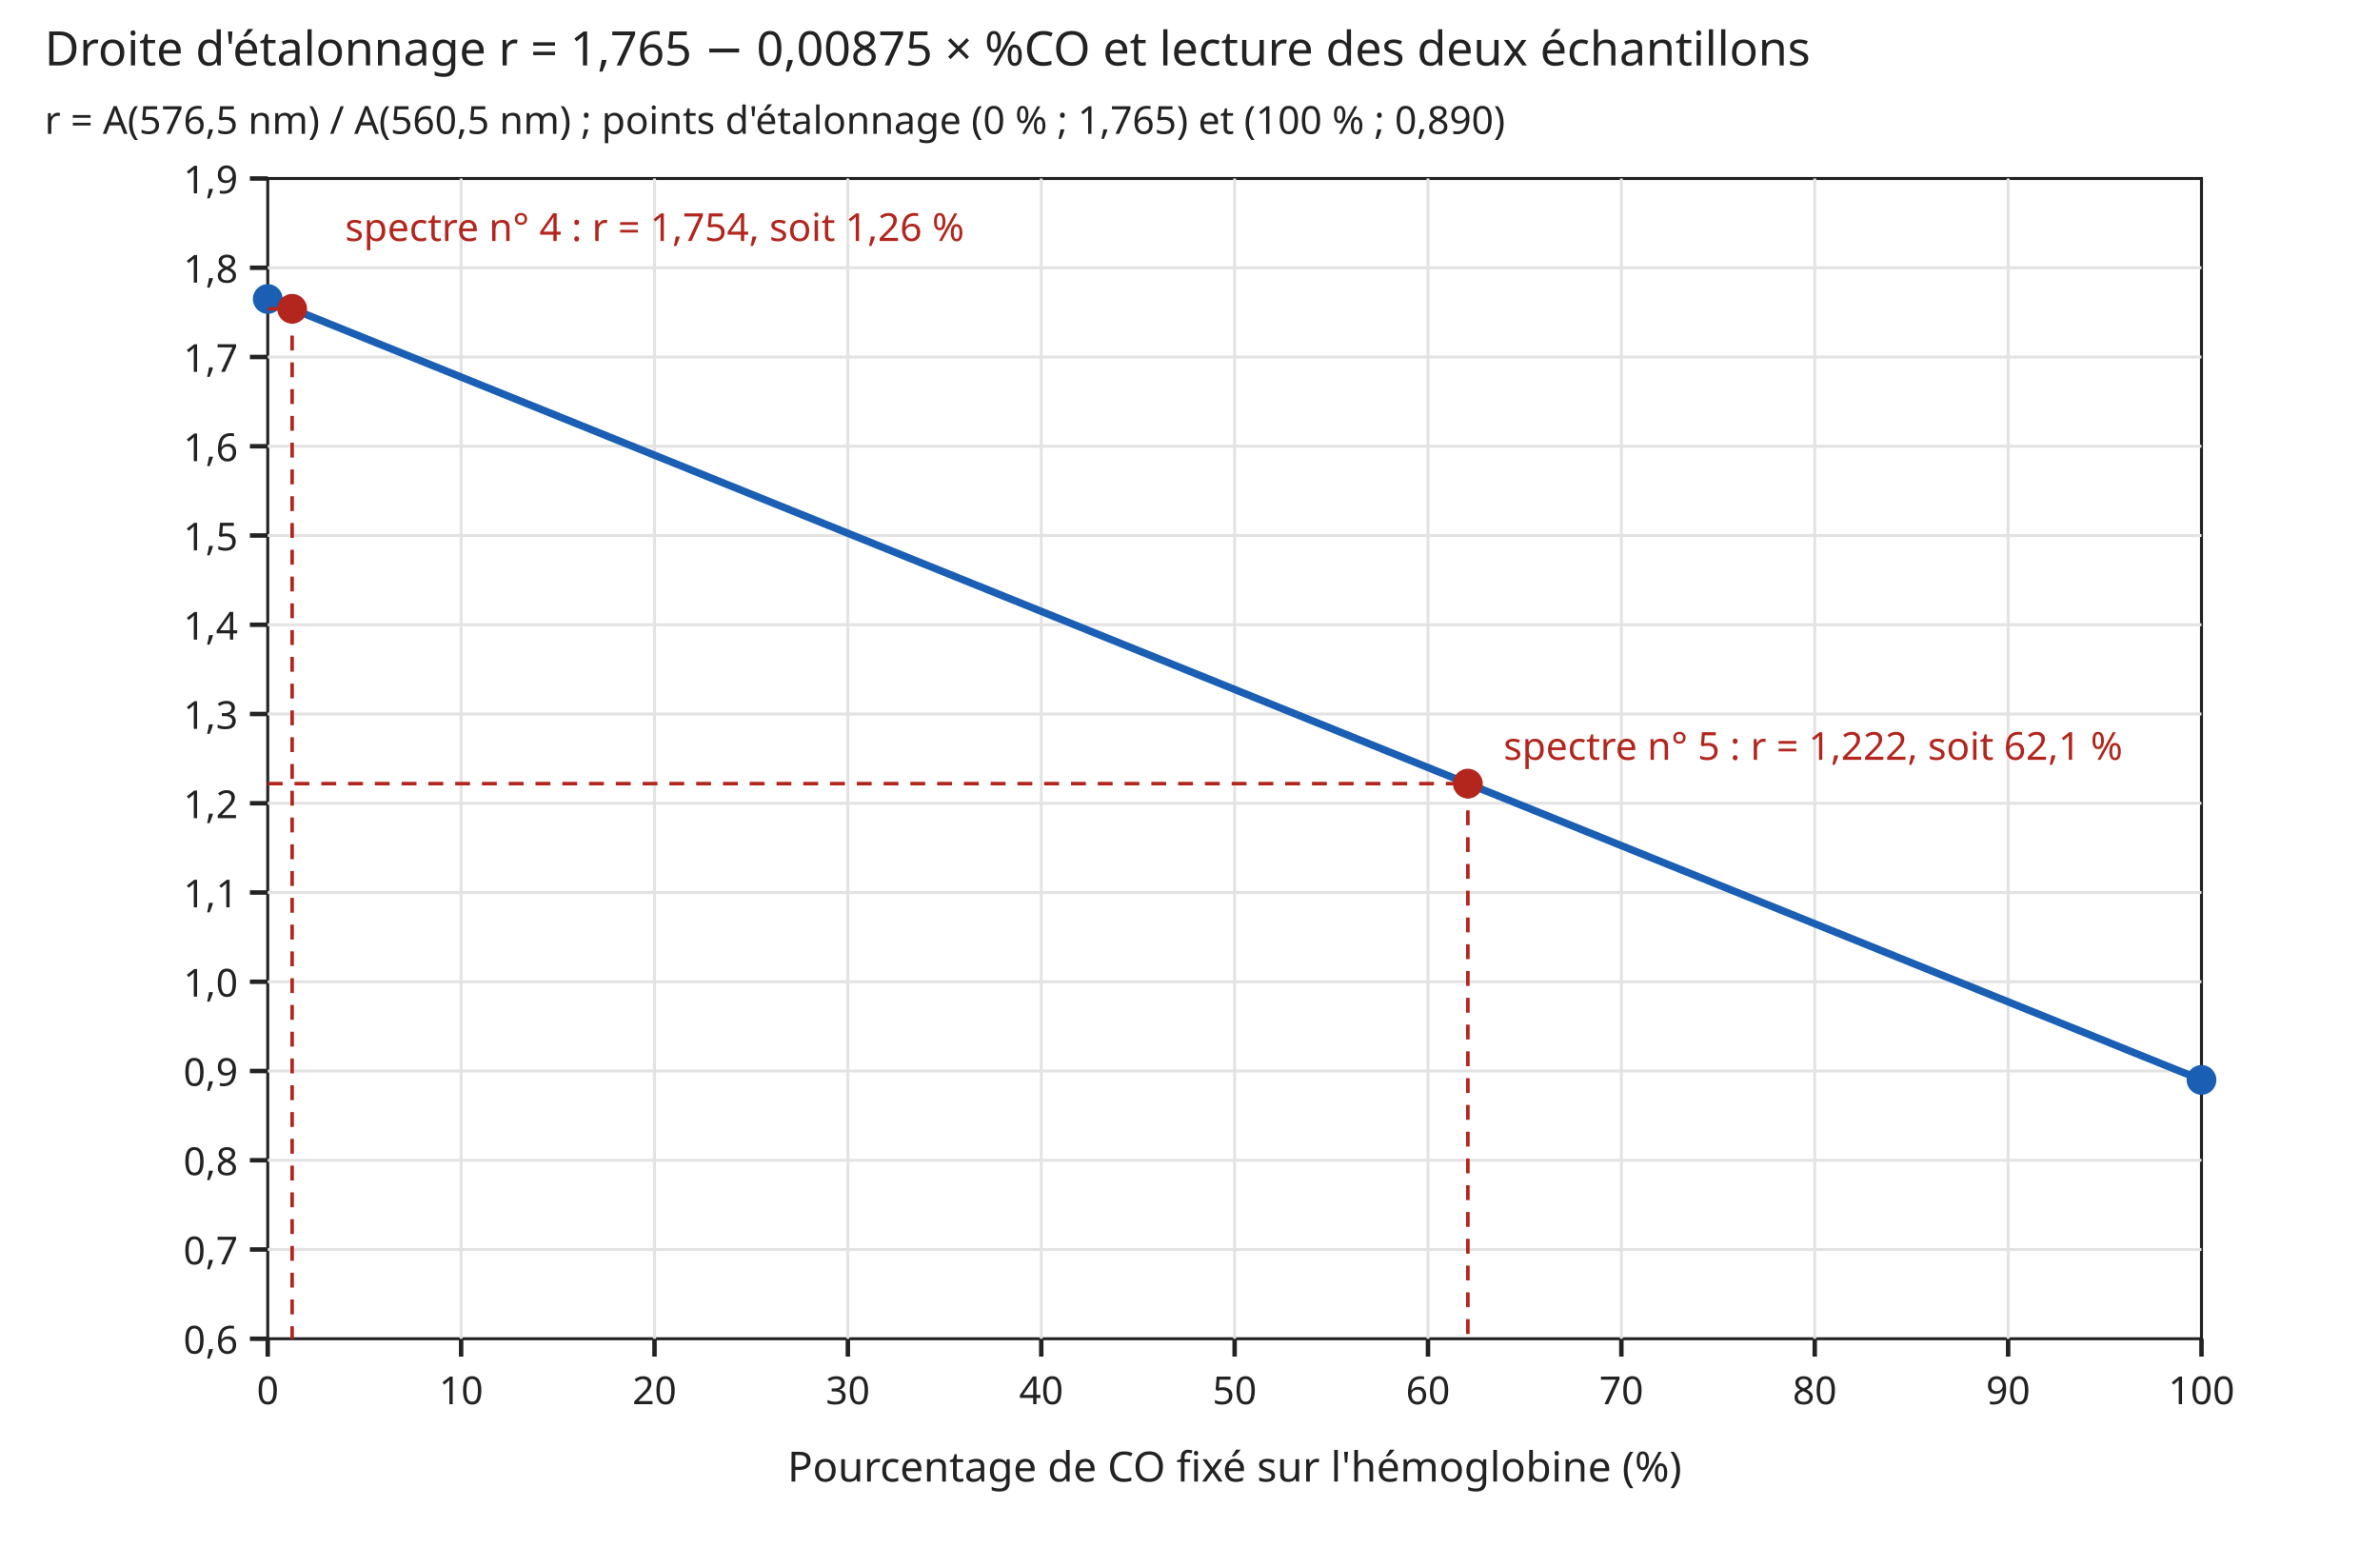
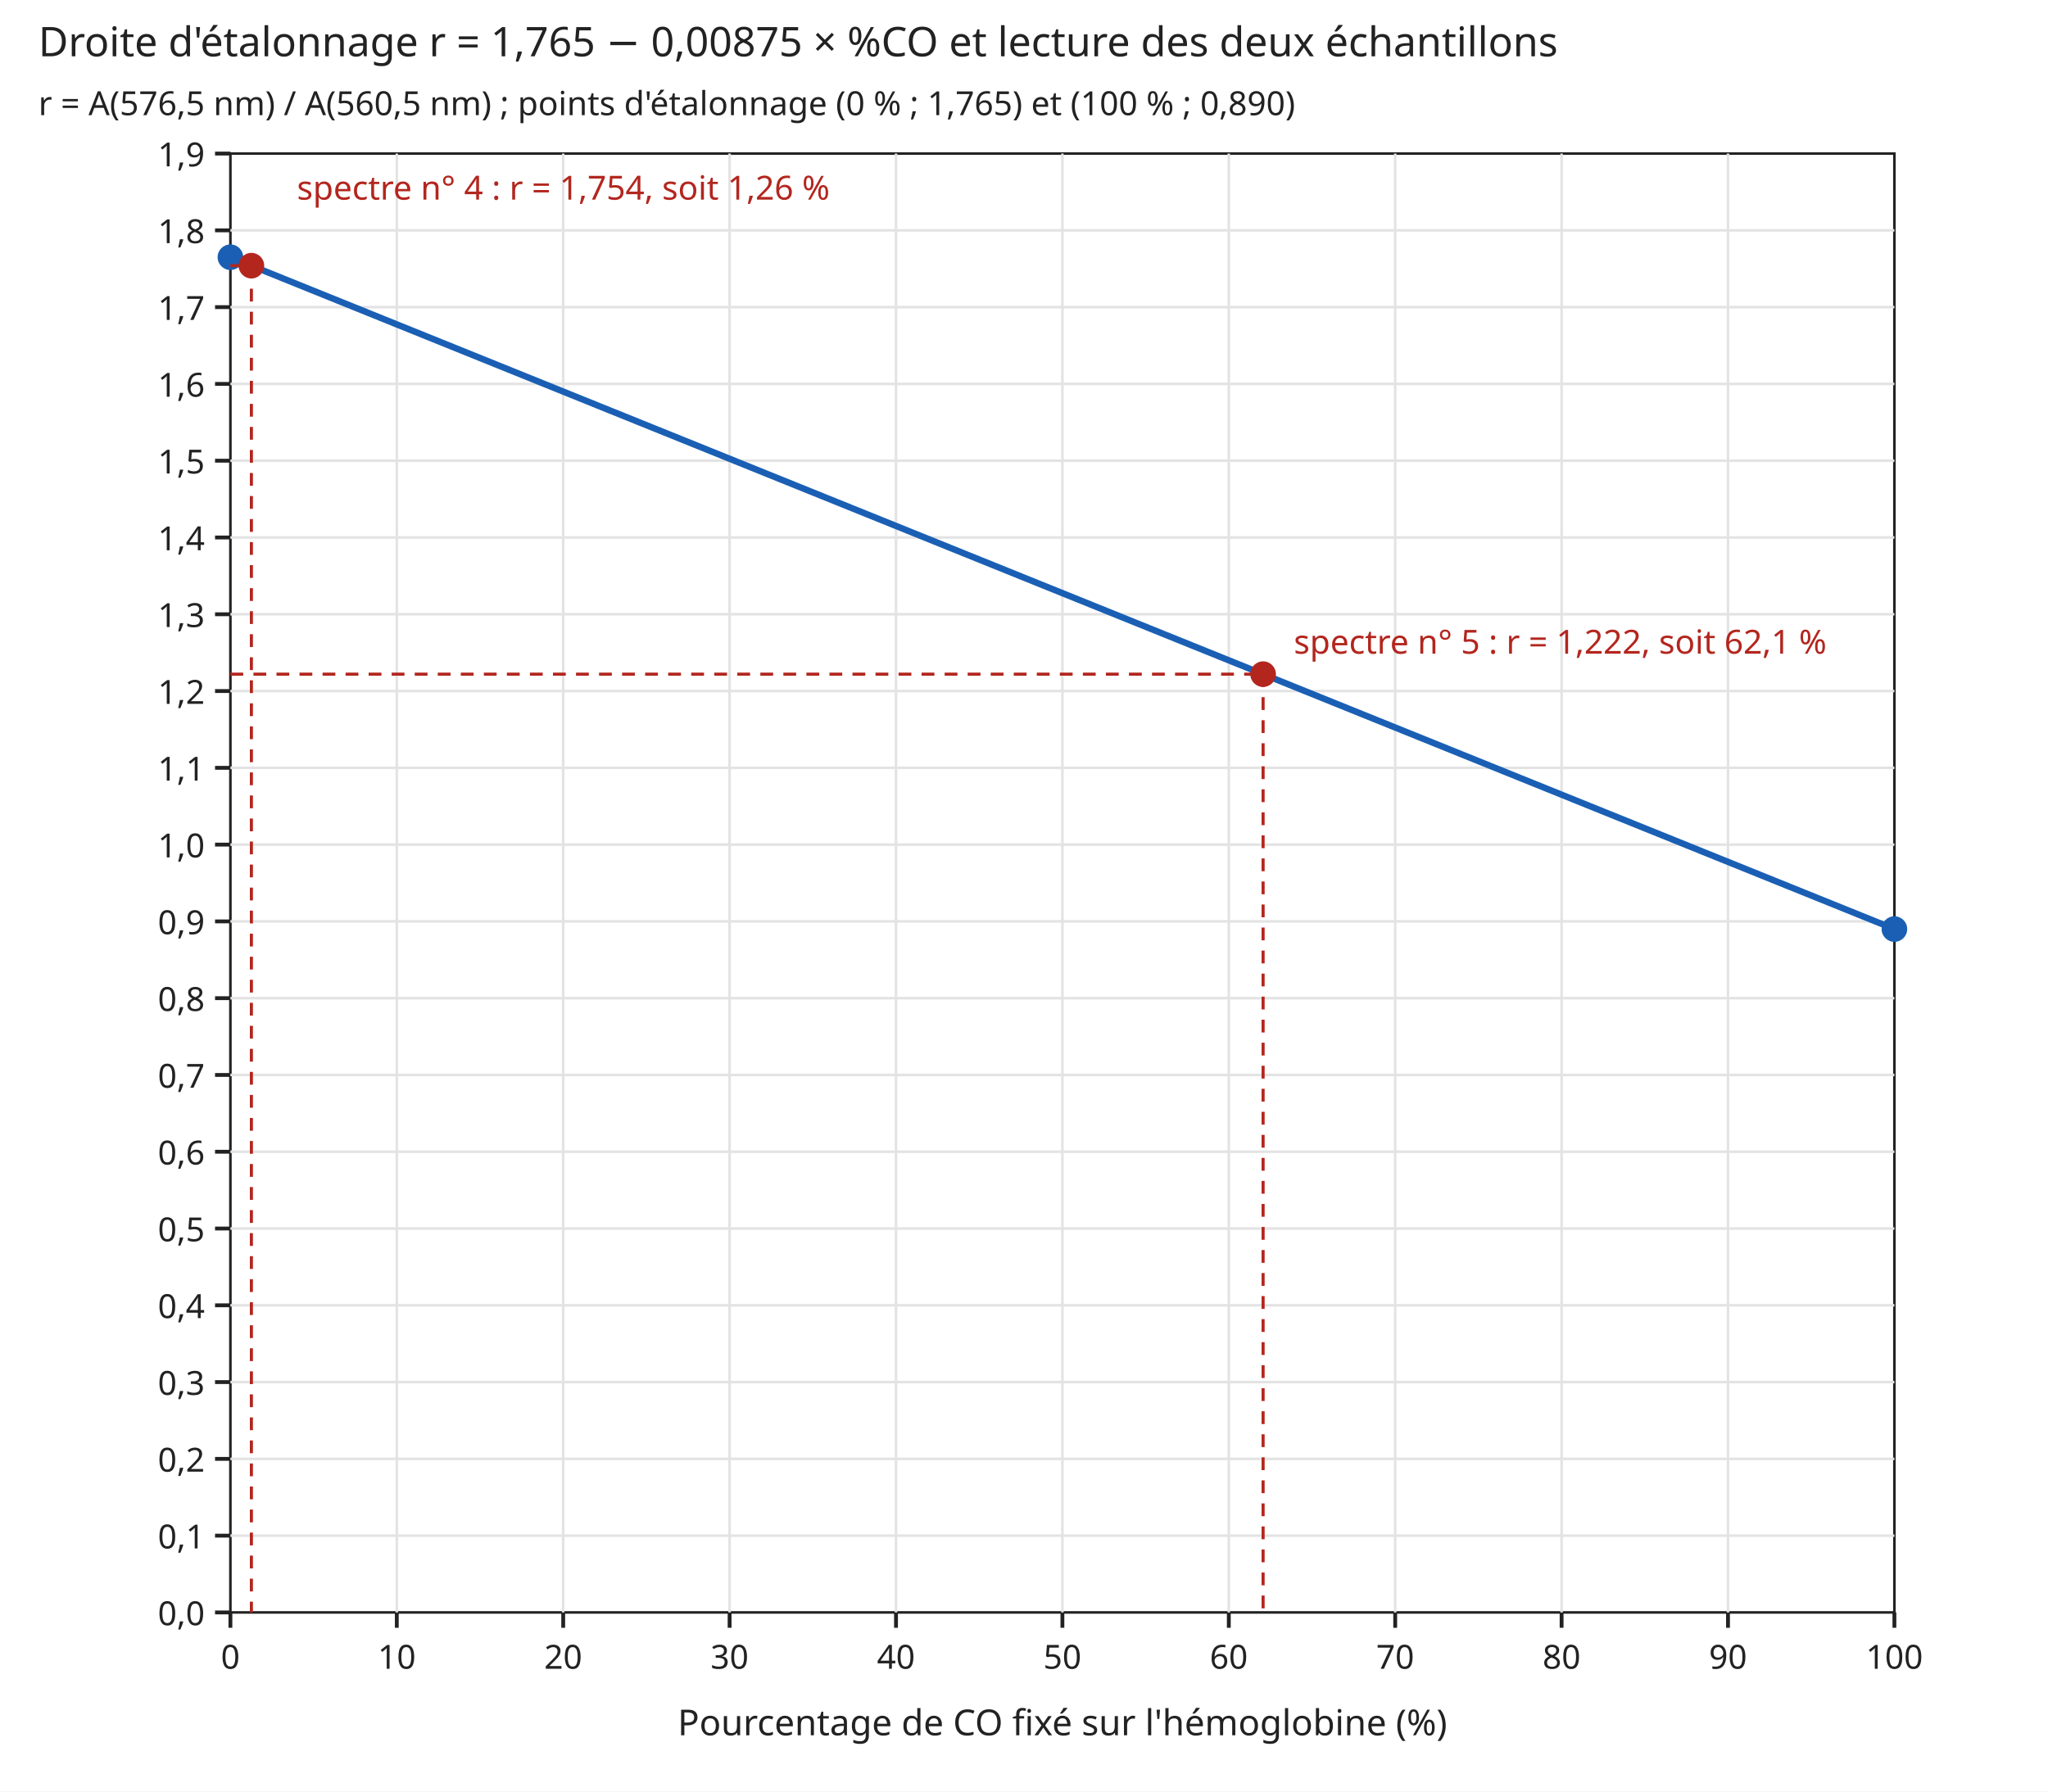
- <svg xmlns="http://www.w3.org/2000/svg" viewBox="0 0 800 520" width="800" height="520" font-family="sans-serif" font-size="15">
+ <svg xmlns="http://www.w3.org/2000/svg" viewBox="0 0 800 700" width="800" height="700" font-family="sans-serif" font-size="15">
  <rect width="100%" height="100%" fill="white" />
-   <rect x="90" y="60" width="650" height="390" fill="none" stroke="#222" />
-   <line x1="90.0" y1="450.0" x2="90.0" y2="456.0" stroke="#222" stroke-width="1.5" />
-   <text x="90.0" y="472.0" text-anchor="middle" fill="#222" font-size="13">0</text>
-   <line x1="155.0" y1="450.0" x2="155.0" y2="456.0" stroke="#222" stroke-width="1.5" />
-   <text x="155.0" y="472.0" text-anchor="middle" fill="#222" font-size="13">10</text>
-   <line x1="155.0" y1="60.0" x2="155.0" y2="450.0" stroke="#e3e3e3" stroke-width="1" />
-   <line x1="220.0" y1="450.0" x2="220.0" y2="456.0" stroke="#222" stroke-width="1.5" />
-   <text x="220.0" y="472.0" text-anchor="middle" fill="#222" font-size="13">20</text>
-   <line x1="220.0" y1="60.0" x2="220.0" y2="450.0" stroke="#e3e3e3" stroke-width="1" />
-   <line x1="285.0" y1="450.0" x2="285.0" y2="456.0" stroke="#222" stroke-width="1.5" />
-   <text x="285.0" y="472.0" text-anchor="middle" fill="#222" font-size="13">30</text>
-   <line x1="285.0" y1="60.0" x2="285.0" y2="450.0" stroke="#e3e3e3" stroke-width="1" />
-   <line x1="350.0" y1="450.0" x2="350.0" y2="456.0" stroke="#222" stroke-width="1.5" />
-   <text x="350.0" y="472.0" text-anchor="middle" fill="#222" font-size="13">40</text>
-   <line x1="350.0" y1="60.0" x2="350.0" y2="450.0" stroke="#e3e3e3" stroke-width="1" />
-   <line x1="415.0" y1="450.0" x2="415.0" y2="456.0" stroke="#222" stroke-width="1.5" />
-   <text x="415.0" y="472.0" text-anchor="middle" fill="#222" font-size="13">50</text>
-   <line x1="415.0" y1="60.0" x2="415.0" y2="450.0" stroke="#e3e3e3" stroke-width="1" />
-   <line x1="480.0" y1="450.0" x2="480.0" y2="456.0" stroke="#222" stroke-width="1.5" />
-   <text x="480.0" y="472.0" text-anchor="middle" fill="#222" font-size="13">60</text>
-   <line x1="480.0" y1="60.0" x2="480.0" y2="450.0" stroke="#e3e3e3" stroke-width="1" />
-   <line x1="545.0" y1="450.0" x2="545.0" y2="456.0" stroke="#222" stroke-width="1.5" />
-   <text x="545.0" y="472.0" text-anchor="middle" fill="#222" font-size="13">70</text>
-   <line x1="545.0" y1="60.0" x2="545.0" y2="450.0" stroke="#e3e3e3" stroke-width="1" />
-   <line x1="610.0" y1="450.0" x2="610.0" y2="456.0" stroke="#222" stroke-width="1.5" />
-   <text x="610.0" y="472.0" text-anchor="middle" fill="#222" font-size="13">80</text>
-   <line x1="610.0" y1="60.0" x2="610.0" y2="450.0" stroke="#e3e3e3" stroke-width="1" />
-   <line x1="675.0" y1="450.0" x2="675.0" y2="456.0" stroke="#222" stroke-width="1.5" />
-   <text x="675.0" y="472.0" text-anchor="middle" fill="#222" font-size="13">90</text>
-   <line x1="675.0" y1="60.0" x2="675.0" y2="450.0" stroke="#e3e3e3" stroke-width="1" />
-   <line x1="740.0" y1="450.0" x2="740.0" y2="456.0" stroke="#222" stroke-width="1.5" />
-   <text x="740.0" y="472.0" text-anchor="middle" fill="#222" font-size="13">100</text>
+   <rect x="90" y="60" width="650" height="570" fill="none" stroke="#222" />
+   <line x1="90.0" y1="630.0" x2="90.0" y2="636.0" stroke="#222" stroke-width="1.5" />
+   <text x="90.0" y="652.0" text-anchor="middle" fill="#222" font-size="13">0</text>
+   <line x1="155.0" y1="630.0" x2="155.0" y2="636.0" stroke="#222" stroke-width="1.5" />
+   <text x="155.0" y="652.0" text-anchor="middle" fill="#222" font-size="13">10</text>
+   <line x1="155.0" y1="60.0" x2="155.0" y2="630.0" stroke="#e3e3e3" stroke-width="1" />
+   <line x1="220.0" y1="630.0" x2="220.0" y2="636.0" stroke="#222" stroke-width="1.5" />
+   <text x="220.0" y="652.0" text-anchor="middle" fill="#222" font-size="13">20</text>
+   <line x1="220.0" y1="60.0" x2="220.0" y2="630.0" stroke="#e3e3e3" stroke-width="1" />
+   <line x1="285.0" y1="630.0" x2="285.0" y2="636.0" stroke="#222" stroke-width="1.5" />
+   <text x="285.0" y="652.0" text-anchor="middle" fill="#222" font-size="13">30</text>
+   <line x1="285.0" y1="60.0" x2="285.0" y2="630.0" stroke="#e3e3e3" stroke-width="1" />
+   <line x1="350.0" y1="630.0" x2="350.0" y2="636.0" stroke="#222" stroke-width="1.5" />
+   <text x="350.0" y="652.0" text-anchor="middle" fill="#222" font-size="13">40</text>
+   <line x1="350.0" y1="60.0" x2="350.0" y2="630.0" stroke="#e3e3e3" stroke-width="1" />
+   <line x1="415.0" y1="630.0" x2="415.0" y2="636.0" stroke="#222" stroke-width="1.5" />
+   <text x="415.0" y="652.0" text-anchor="middle" fill="#222" font-size="13">50</text>
+   <line x1="415.0" y1="60.0" x2="415.0" y2="630.0" stroke="#e3e3e3" stroke-width="1" />
+   <line x1="480.0" y1="630.0" x2="480.0" y2="636.0" stroke="#222" stroke-width="1.5" />
+   <text x="480.0" y="652.0" text-anchor="middle" fill="#222" font-size="13">60</text>
+   <line x1="480.0" y1="60.0" x2="480.0" y2="630.0" stroke="#e3e3e3" stroke-width="1" />
+   <line x1="545.0" y1="630.0" x2="545.0" y2="636.0" stroke="#222" stroke-width="1.5" />
+   <text x="545.0" y="652.0" text-anchor="middle" fill="#222" font-size="13">70</text>
+   <line x1="545.0" y1="60.0" x2="545.0" y2="630.0" stroke="#e3e3e3" stroke-width="1" />
+   <line x1="610.0" y1="630.0" x2="610.0" y2="636.0" stroke="#222" stroke-width="1.5" />
+   <text x="610.0" y="652.0" text-anchor="middle" fill="#222" font-size="13">80</text>
+   <line x1="610.0" y1="60.0" x2="610.0" y2="630.0" stroke="#e3e3e3" stroke-width="1" />
+   <line x1="675.0" y1="630.0" x2="675.0" y2="636.0" stroke="#222" stroke-width="1.5" />
+   <text x="675.0" y="652.0" text-anchor="middle" fill="#222" font-size="13">90</text>
+   <line x1="675.0" y1="60.0" x2="675.0" y2="630.0" stroke="#e3e3e3" stroke-width="1" />
+   <line x1="740.0" y1="630.0" x2="740.0" y2="636.0" stroke="#222" stroke-width="1.5" />
+   <text x="740.0" y="652.0" text-anchor="middle" fill="#222" font-size="13">100</text>
+   <line x1="84.0" y1="630.0" x2="90.0" y2="630.0" stroke="#222" stroke-width="1.5" />
+   <text x="80.0" y="635.0" text-anchor="end" fill="#222" font-size="13">0,0</text>
+   <line x1="84.0" y1="600.0" x2="90.0" y2="600.0" stroke="#222" stroke-width="1.5" />
+   <text x="80.0" y="605.0" text-anchor="end" fill="#222" font-size="13">0,1</text>
+   <line x1="90.0" y1="600.0" x2="740.0" y2="600.0" stroke="#e3e3e3" stroke-width="1" />
+   <line x1="84.0" y1="570.0" x2="90.0" y2="570.0" stroke="#222" stroke-width="1.5" />
+   <text x="80.0" y="575.0" text-anchor="end" fill="#222" font-size="13">0,2</text>
+   <line x1="90.0" y1="570.0" x2="740.0" y2="570.0" stroke="#e3e3e3" stroke-width="1" />
+   <line x1="84.0" y1="540.0" x2="90.0" y2="540.0" stroke="#222" stroke-width="1.5" />
+   <text x="80.0" y="545.0" text-anchor="end" fill="#222" font-size="13">0,3</text>
+   <line x1="90.0" y1="540.0" x2="740.0" y2="540.0" stroke="#e3e3e3" stroke-width="1" />
+   <line x1="84.0" y1="510.0" x2="90.0" y2="510.0" stroke="#222" stroke-width="1.5" />
+   <text x="80.0" y="515.0" text-anchor="end" fill="#222" font-size="13">0,4</text>
+   <line x1="90.0" y1="510.0" x2="740.0" y2="510.0" stroke="#e3e3e3" stroke-width="1" />
+   <line x1="84.0" y1="480.0" x2="90.0" y2="480.0" stroke="#222" stroke-width="1.5" />
+   <text x="80.0" y="485.0" text-anchor="end" fill="#222" font-size="13">0,5</text>
+   <line x1="90.0" y1="480.0" x2="740.0" y2="480.0" stroke="#e3e3e3" stroke-width="1" />
  <line x1="84.0" y1="450.0" x2="90.0" y2="450.0" stroke="#222" stroke-width="1.5" />
  <text x="80.0" y="455.0" text-anchor="end" fill="#222" font-size="13">0,6</text>
+   <line x1="90.0" y1="450.0" x2="740.0" y2="450.0" stroke="#e3e3e3" stroke-width="1" />
  <line x1="84.0" y1="420.0" x2="90.0" y2="420.0" stroke="#222" stroke-width="1.5" />
  <text x="80.0" y="425.0" text-anchor="end" fill="#222" font-size="13">0,7</text>
  <line x1="90.0" y1="420.0" x2="740.0" y2="420.0" stroke="#e3e3e3" stroke-width="1" />
  <line x1="84.0" y1="390.0" x2="90.0" y2="390.0" stroke="#222" stroke-width="1.5" />
  <text x="80.0" y="395.0" text-anchor="end" fill="#222" font-size="13">0,8</text>
  <line x1="90.0" y1="390.0" x2="740.0" y2="390.0" stroke="#e3e3e3" stroke-width="1" />
  <line x1="84.0" y1="360.0" x2="90.0" y2="360.0" stroke="#222" stroke-width="1.5" />
  <text x="80.0" y="365.0" text-anchor="end" fill="#222" font-size="13">0,9</text>
  <line x1="90.0" y1="360.0" x2="740.0" y2="360.0" stroke="#e3e3e3" stroke-width="1" />
  <line x1="84.0" y1="330.0" x2="90.0" y2="330.0" stroke="#222" stroke-width="1.5" />
  <text x="80.0" y="335.0" text-anchor="end" fill="#222" font-size="13">1,0</text>
  <line x1="90.0" y1="330.0" x2="740.0" y2="330.0" stroke="#e3e3e3" stroke-width="1" />
  <line x1="84.0" y1="300.0" x2="90.0" y2="300.0" stroke="#222" stroke-width="1.5" />
  <text x="80.0" y="305.0" text-anchor="end" fill="#222" font-size="13">1,1</text>
  <line x1="90.0" y1="300.0" x2="740.0" y2="300.0" stroke="#e3e3e3" stroke-width="1" />
  <line x1="84.0" y1="270.0" x2="90.0" y2="270.0" stroke="#222" stroke-width="1.5" />
  <text x="80.0" y="275.0" text-anchor="end" fill="#222" font-size="13">1,2</text>
  <line x1="90.0" y1="270.0" x2="740.0" y2="270.0" stroke="#e3e3e3" stroke-width="1" />
  <line x1="84.0" y1="240.0" x2="90.0" y2="240.0" stroke="#222" stroke-width="1.5" />
  <text x="80.0" y="245.0" text-anchor="end" fill="#222" font-size="13">1,3</text>
  <line x1="90.0" y1="240.0" x2="740.0" y2="240.0" stroke="#e3e3e3" stroke-width="1" />
  <line x1="84.0" y1="210.0" x2="90.0" y2="210.0" stroke="#222" stroke-width="1.5" />
  <text x="80.0" y="215.0" text-anchor="end" fill="#222" font-size="13">1,4</text>
  <line x1="90.0" y1="210.0" x2="740.0" y2="210.0" stroke="#e3e3e3" stroke-width="1" />
  <line x1="84.0" y1="180.0" x2="90.0" y2="180.0" stroke="#222" stroke-width="1.5" />
  <text x="80.0" y="185.0" text-anchor="end" fill="#222" font-size="13">1,5</text>
  <line x1="90.0" y1="180.0" x2="740.0" y2="180.0" stroke="#e3e3e3" stroke-width="1" />
  <line x1="84.0" y1="150.0" x2="90.0" y2="150.0" stroke="#222" stroke-width="1.5" />
  <text x="80.0" y="155.0" text-anchor="end" fill="#222" font-size="13">1,6</text>
  <line x1="90.0" y1="150.0" x2="740.0" y2="150.0" stroke="#e3e3e3" stroke-width="1" />
  <line x1="84.0" y1="120.0" x2="90.0" y2="120.0" stroke="#222" stroke-width="1.5" />
  <text x="80.0" y="125.0" text-anchor="end" fill="#222" font-size="13">1,7</text>
  <line x1="90.0" y1="120.0" x2="740.0" y2="120.0" stroke="#e3e3e3" stroke-width="1" />
  <line x1="84.0" y1="90.0" x2="90.0" y2="90.0" stroke="#222" stroke-width="1.5" />
  <text x="80.0" y="95.0" text-anchor="end" fill="#222" font-size="13">1,8</text>
  <line x1="90.0" y1="90.0" x2="740.0" y2="90.0" stroke="#e3e3e3" stroke-width="1" />
  <line x1="84.0" y1="60.0" x2="90.0" y2="60.0" stroke="#222" stroke-width="1.5" />
  <text x="80.0" y="65.0" text-anchor="end" fill="#222" font-size="13">1,9</text>
-   <text x="415.0" y="498.0" text-anchor="middle" fill="#222" font-size="14">Pourcentage de CO fixé sur l'hémoglobine (%)</text>
+   <text x="415.0" y="678.0" text-anchor="middle" fill="#222" font-size="14">Pourcentage de CO fixé sur l'hémoglobine (%)</text>
  <text x="15.0" y="45.0" text-anchor="start" fill="#222" font-size="13">r = A(576,5 nm) / A(560,5 nm) ; points d'étalonnage (0 % ; 1,765) et (100 % ; 0,890)</text>
  <text x="15.0" y="22.0" text-anchor="start" fill="#222" font-size="16">Droite d'étalonnage r = 1,765 − 0,00875 × %CO et lecture des deux échantillons</text>
  <line x1="90.0" y1="100.5" x2="740.0" y2="363.0" stroke="#1a5fb4" stroke-width="2.5" />
  <circle cx="90.0" cy="100.5" r="5" fill="#1a5fb4" />
  <circle cx="740.0" cy="363.0" r="5" fill="#1a5fb4" />
  <line x1="90.0" y1="103.8" x2="98.2" y2="103.8" stroke="#b3261e" stroke-width="1.2" stroke-dasharray="5 4" />
-   <line x1="98.2" y1="103.8" x2="98.2" y2="450.0" stroke="#b3261e" stroke-width="1.2" stroke-dasharray="5 4" />
+   <line x1="98.2" y1="103.8" x2="98.2" y2="630.0" stroke="#b3261e" stroke-width="1.2" stroke-dasharray="5 4" />
  <circle cx="98.2" cy="103.8" r="5" fill="#b3261e" />
-   <text x="116.0" y="81.0" text-anchor="start" fill="#b3261e" font-size="13">spectre n° 4 : r = 1,754, soit 1,26 %</text>
+   <text x="116.0" y="78.0" text-anchor="start" fill="#b3261e" font-size="13">spectre n° 4 : r = 1,754, soit 1,26 %</text>
  <line x1="90.0" y1="263.4" x2="493.4" y2="263.4" stroke="#b3261e" stroke-width="1.2" stroke-dasharray="5 4" />
-   <line x1="493.4" y1="263.4" x2="493.4" y2="450.0" stroke="#b3261e" stroke-width="1.2" stroke-dasharray="5 4" />
+   <line x1="493.4" y1="263.4" x2="493.4" y2="630.0" stroke="#b3261e" stroke-width="1.2" stroke-dasharray="5 4" />
  <circle cx="493.4" cy="263.4" r="5" fill="#b3261e" />
  <text x="505.4" y="255.4" text-anchor="start" fill="#b3261e" font-size="13">spectre n° 5 : r = 1,222, soit 62,1 %</text>
</svg>
